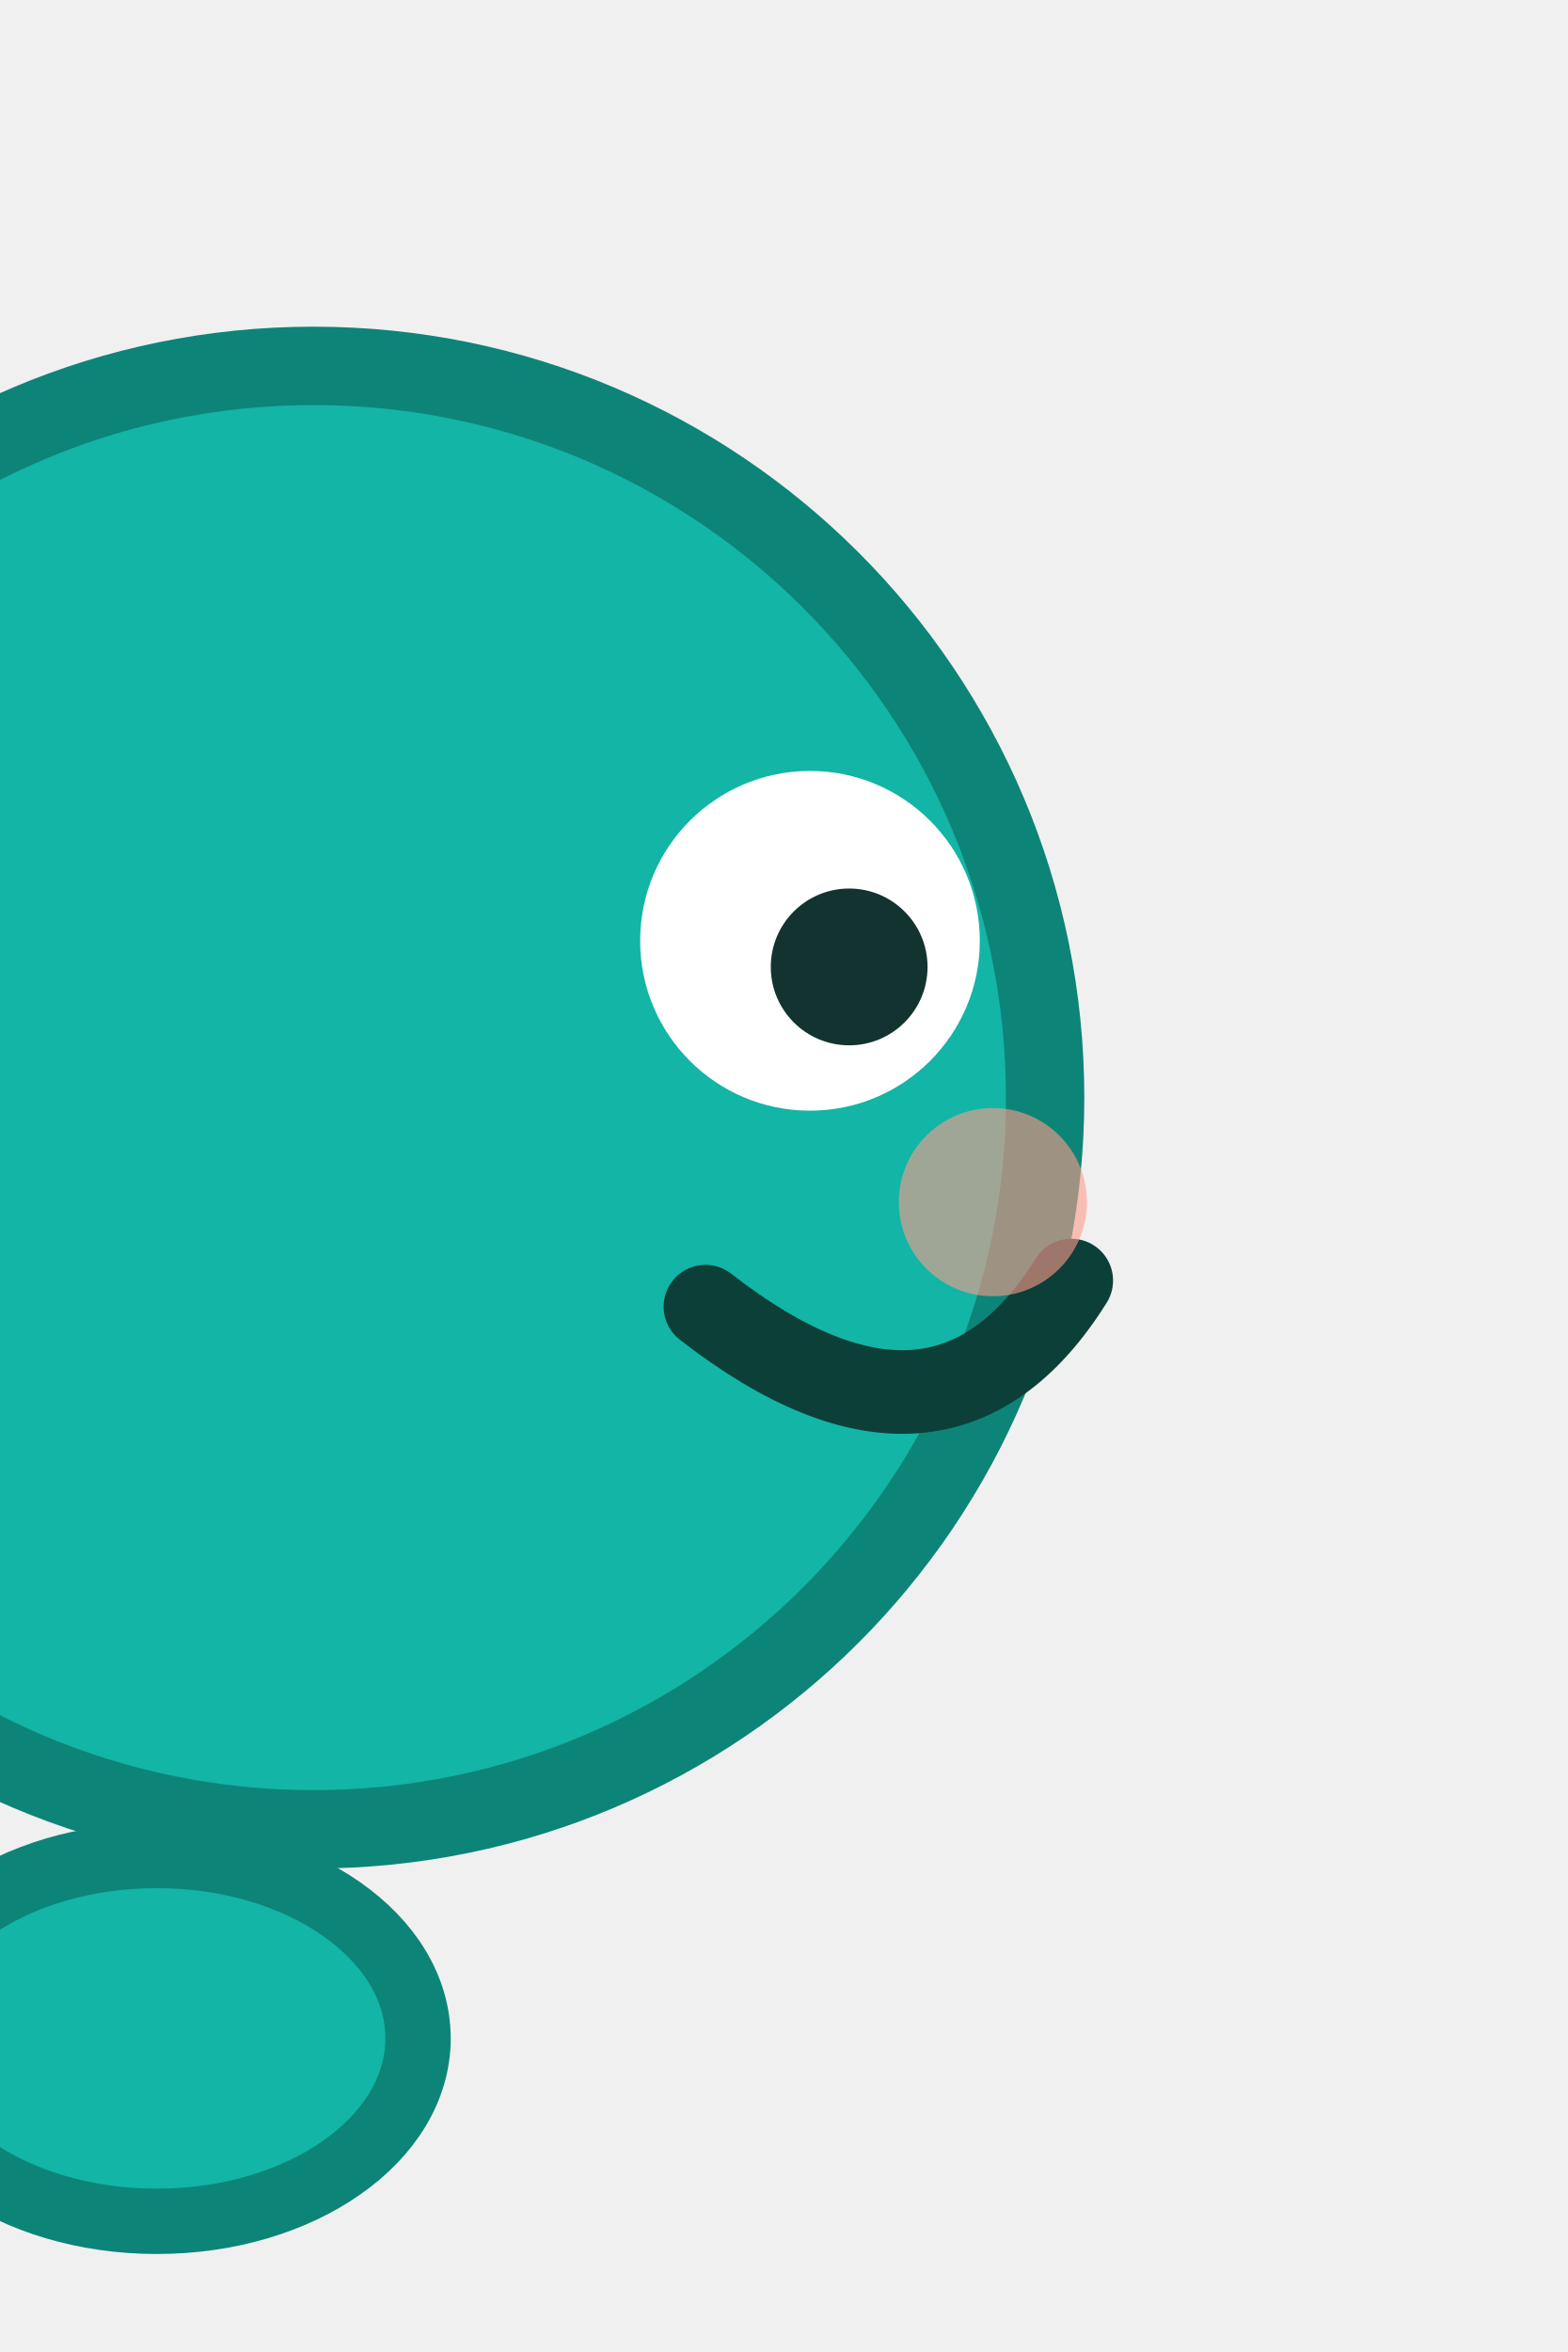
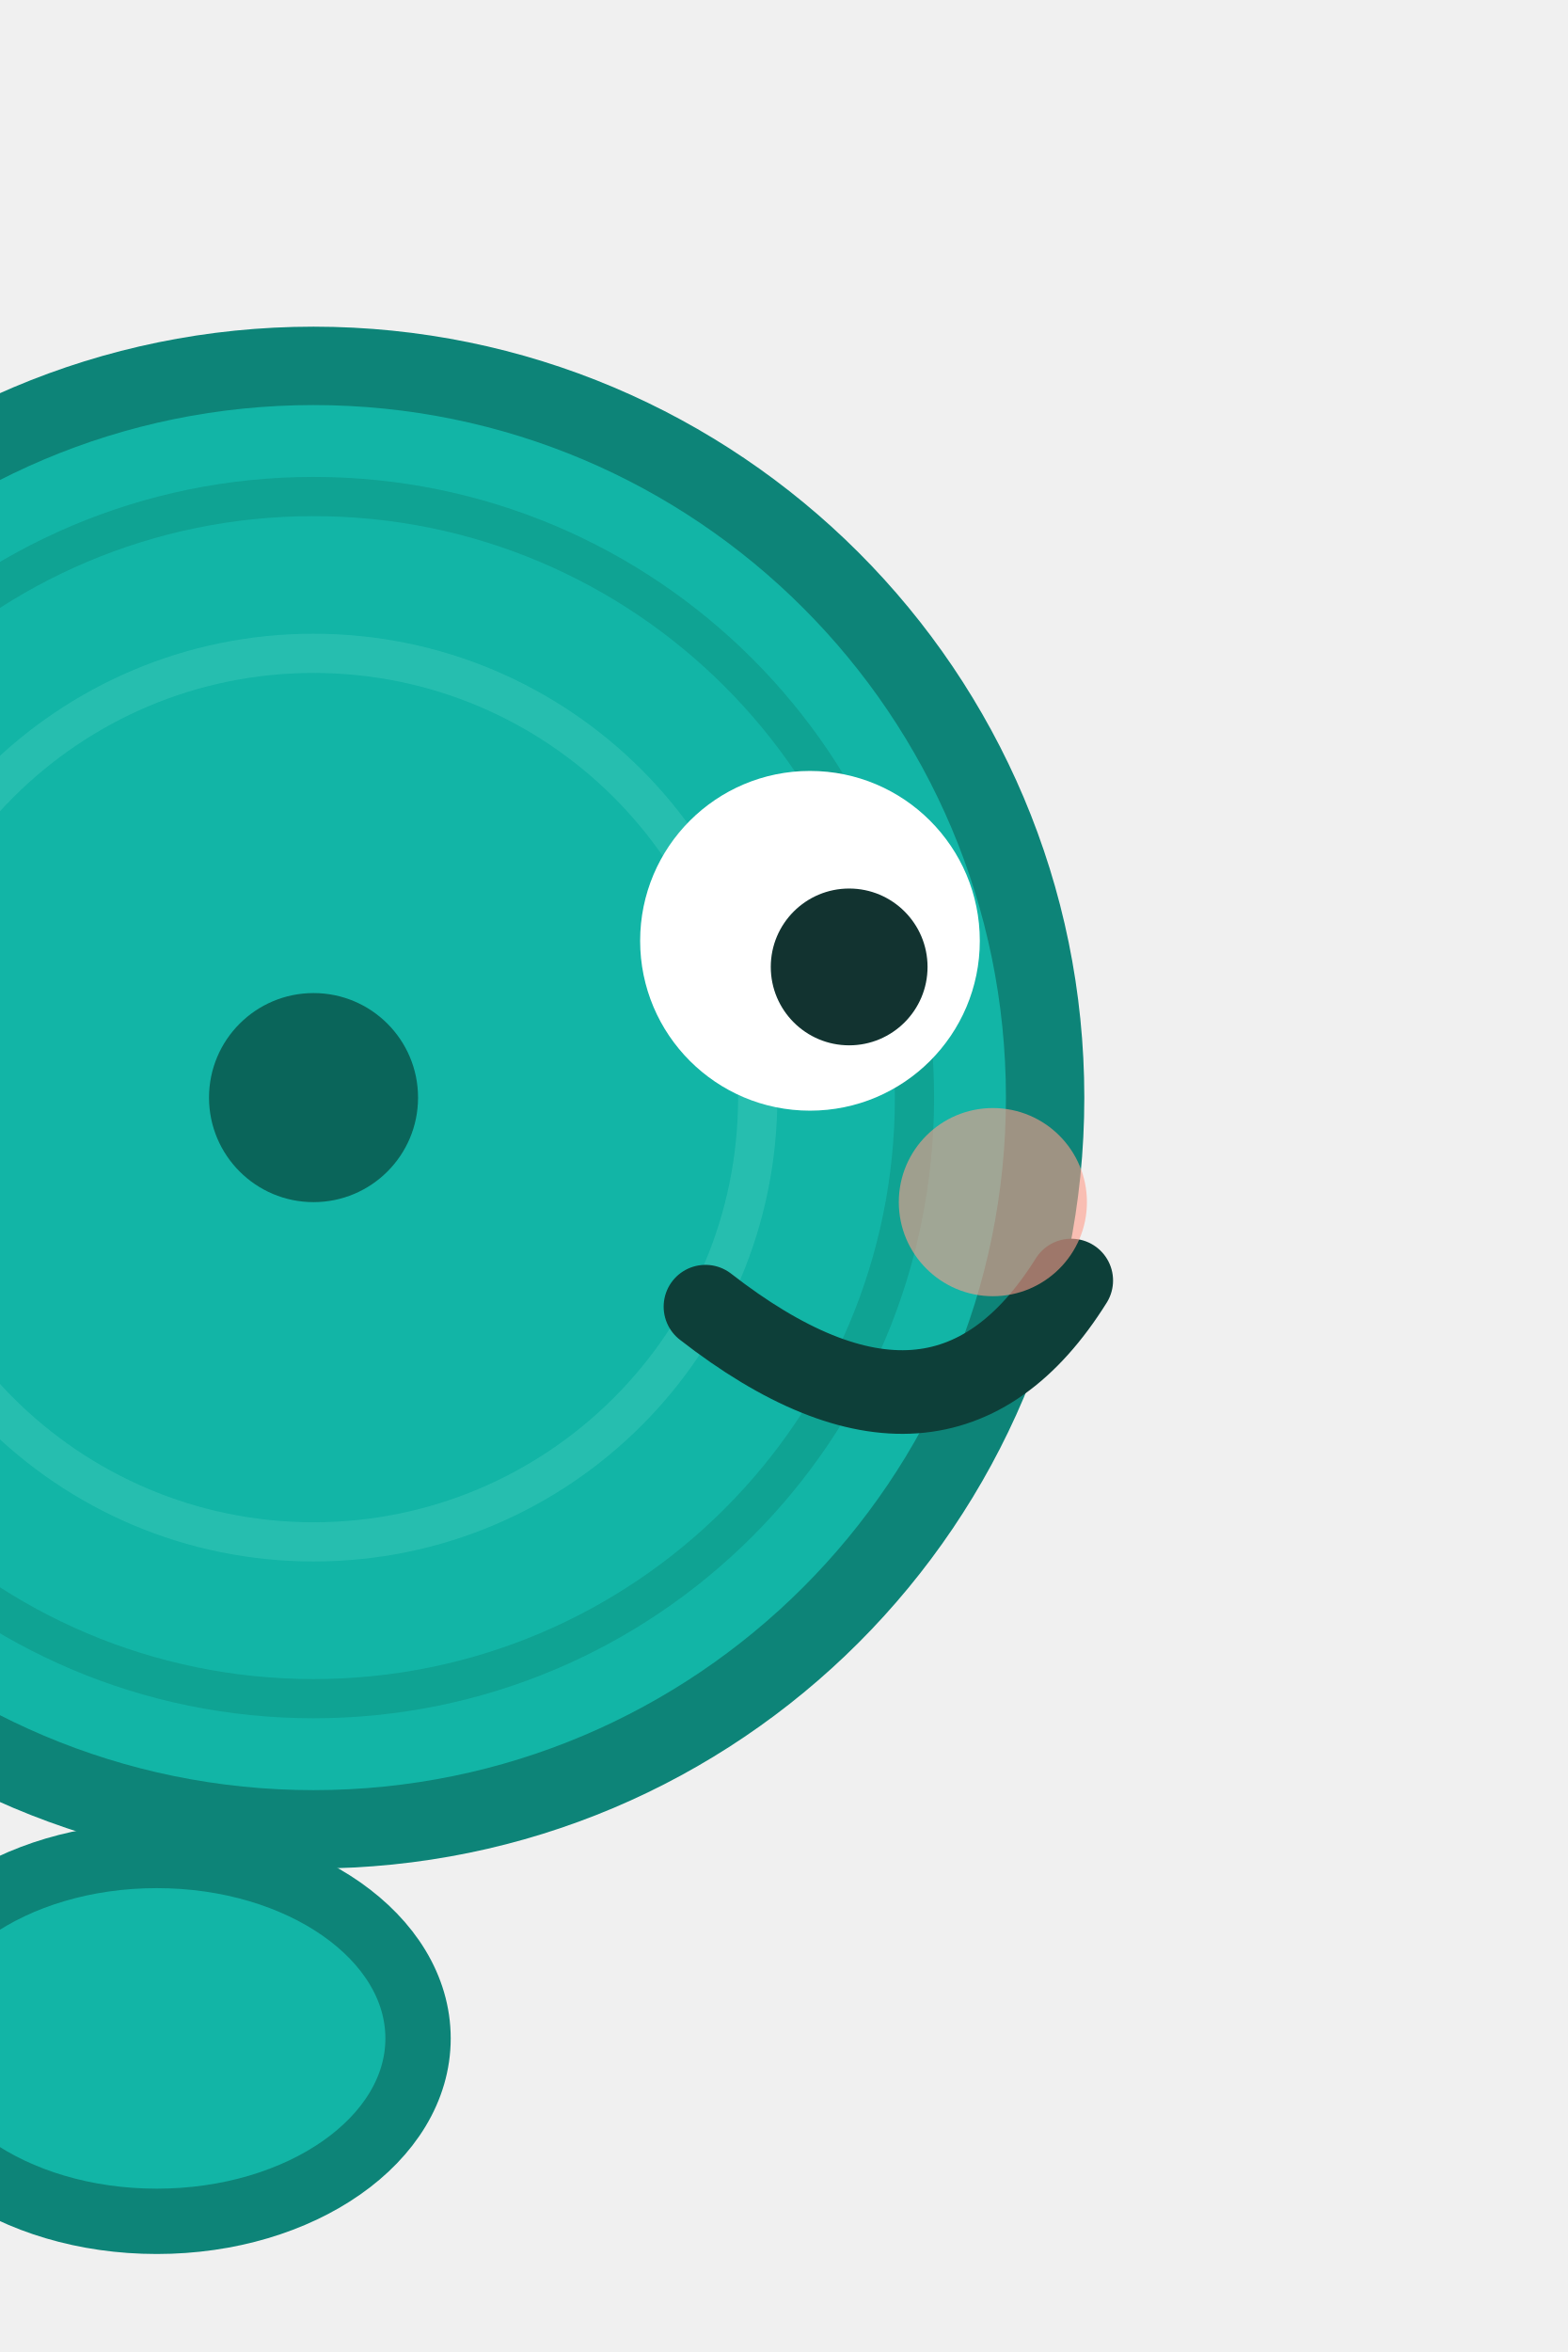
<svg xmlns="http://www.w3.org/2000/svg" viewBox="0 0 60 90" width="60" height="90">
  <ellipse cx="6" cy="78" rx="10" ry="7" fill="#12b5a6" stroke="#0d8478" stroke-width="2.5" />
  <circle cx="12" cy="42" r="28" fill="#12b5a6" stroke="#0d8478" stroke-width="3" />
+   <circle cx="12" cy="42" r="23" fill="none" stroke="#0d9384" stroke-width="1.5" opacity="0.55" />
+   <circle cx="12" cy="42" r="17" fill="none" stroke="#3fcabb" stroke-width="1.5" opacity="0.45" />
+   <circle cx="12" cy="42" r="4" fill="#0a655a" />
  <circle cx="31" cy="36" r="6.5" fill="#ffffff" />
  <circle cx="32.5" cy="37" r="3" fill="#123330" />
  <path d="M27,50 Q36,57 41,49" stroke="#0d3f39" stroke-width="3.2" fill="none" stroke-linecap="round" />
  <circle cx="38" cy="46" r="3.6" fill="#ff9d8a" opacity="0.6" />
</svg>
